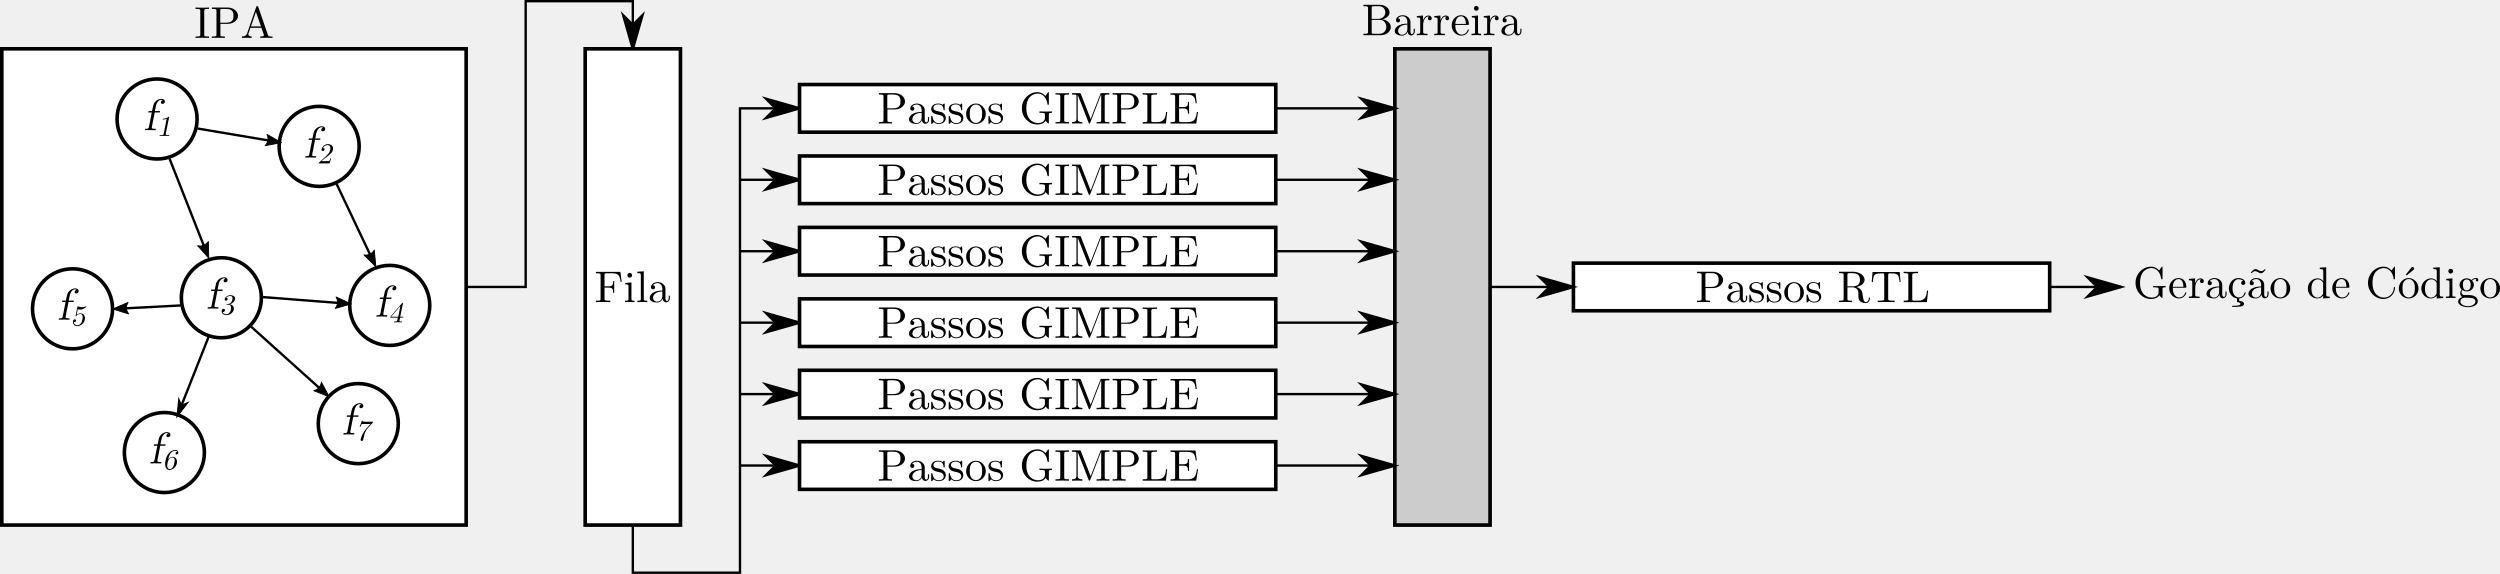
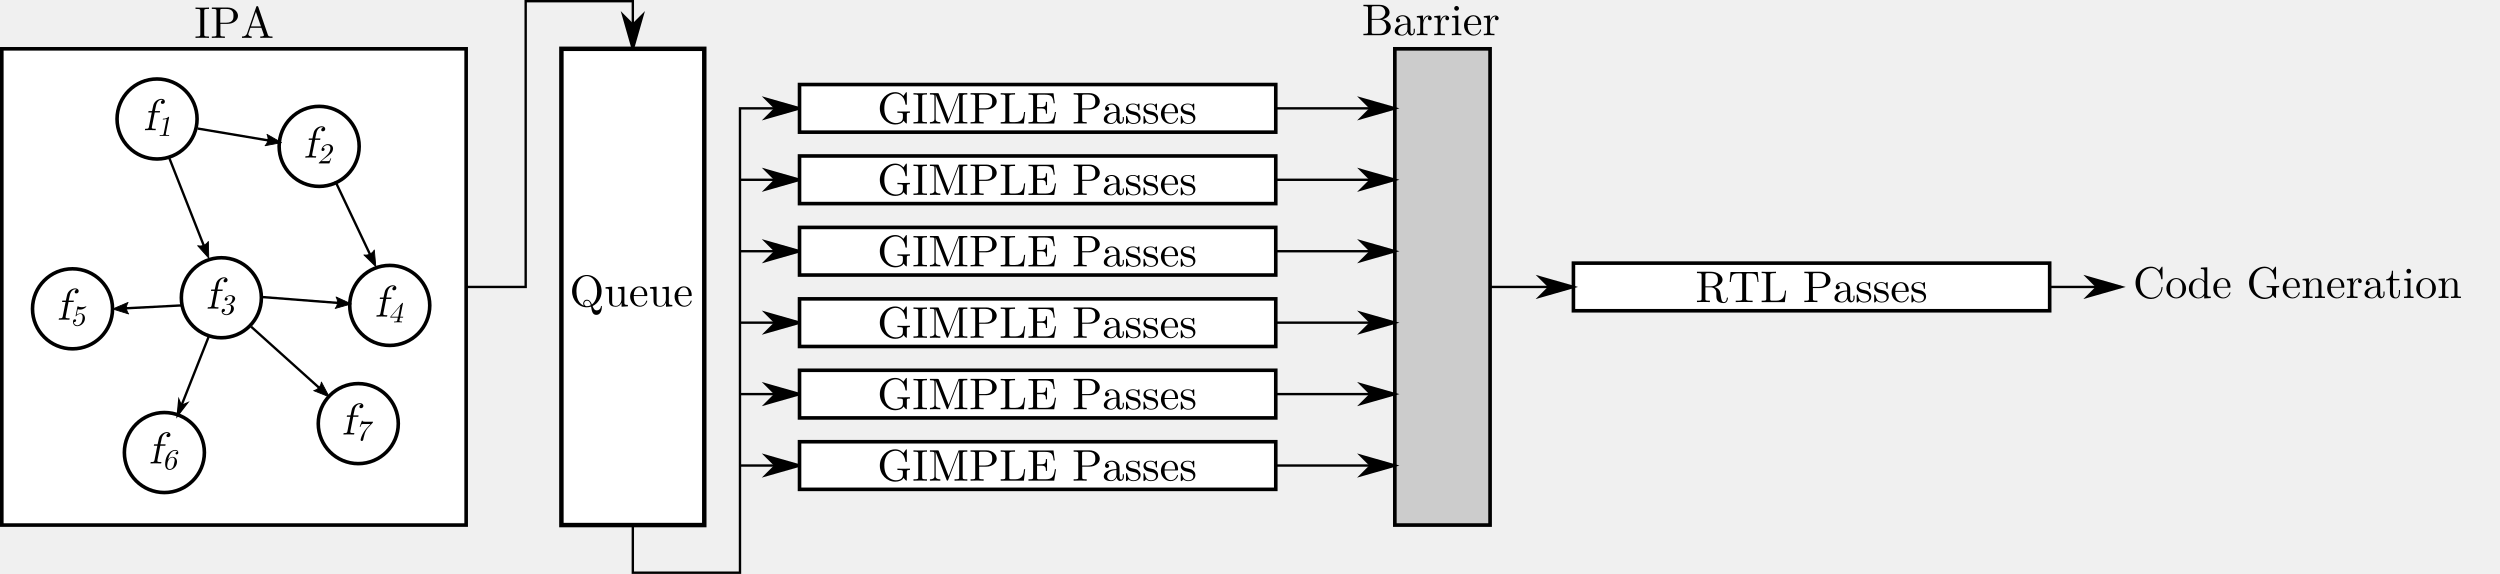
<svg xmlns="http://www.w3.org/2000/svg" width="277.778mm" height="63.765mm" viewBox="0 0 277.778 63.765" version="1.1" id="svg8">
  <defs id="defs2">
    <marker orient="auto" refY="0" refX="0" id="marker4514" style="overflow:visible">
      <path id="path4512" d="M 0,0 5,-5 -12.5,0 5,5 Z" style="fill:#000000;fill-opacity:1;fill-rule:evenodd;stroke:#000000;stroke-width:1pt;stroke-opacity:1" transform="matrix(-0.8,0,0,-0.8,-10,0)" />
    </marker>
    <marker orient="auto" refY="0" refX="0" id="marker3754" style="overflow:visible">
      <path id="path3752" d="M 0,0 5,-5 -12.5,0 5,5 Z" style="fill:#000000;fill-opacity:1;fill-rule:evenodd;stroke:#000000;stroke-width:1pt;stroke-opacity:1" transform="matrix(-0.8,0,0,-0.8,-10,0)" />
    </marker>
    <marker style="overflow:visible" id="marker3604" refX="0" refY="0" orient="auto">
      <path transform="matrix(-0.8,0,0,-0.8,-10,0)" style="fill:#000000;fill-opacity:1;fill-rule:evenodd;stroke:#000000;stroke-width:1pt;stroke-opacity:1" d="M 0,0 5,-5 -12.5,0 5,5 Z" id="path3602" />
    </marker>
    <marker style="overflow:visible" id="marker3474" refX="0" refY="0" orient="auto">
      <path transform="matrix(-0.8,0,0,-0.8,-10,0)" style="fill:#000000;fill-opacity:1;fill-rule:evenodd;stroke:#000000;stroke-width:1pt;stroke-opacity:1" d="M 0,0 5,-5 -12.5,0 5,5 Z" id="path3472" />
    </marker>
    <marker style="overflow:visible" id="marker3350" refX="0" refY="0" orient="auto">
      <path transform="matrix(-0.8,0,0,-0.8,-10,0)" style="fill:#000000;fill-opacity:1;fill-rule:evenodd;stroke:#000000;stroke-width:1pt;stroke-opacity:1" d="M 0,0 5,-5 -12.5,0 5,5 Z" id="path3348" />
    </marker>
    <marker style="overflow:visible" id="marker3232" refX="0" refY="0" orient="auto">
      <path transform="matrix(-0.8,0,0,-0.8,-10,0)" style="fill:#000000;fill-opacity:1;fill-rule:evenodd;stroke:#000000;stroke-width:1pt;stroke-opacity:1" d="M 0,0 5,-5 -12.5,0 5,5 Z" id="path3230" />
    </marker>
    <marker style="overflow:visible" id="marker3120" refX="0" refY="0" orient="auto">
      <path transform="matrix(-0.8,0,0,-0.8,-10,0)" style="fill:#000000;fill-opacity:1;fill-rule:evenodd;stroke:#000000;stroke-width:1pt;stroke-opacity:1" d="M 0,0 5,-5 -12.5,0 5,5 Z" id="path3118" />
    </marker>
    <marker style="overflow:visible" id="marker3014" refX="0" refY="0" orient="auto">
      <path transform="matrix(-0.8,0,0,-0.8,-10,0)" style="fill:#000000;fill-opacity:1;fill-rule:evenodd;stroke:#000000;stroke-width:1pt;stroke-opacity:1" d="M 0,0 5,-5 -12.5,0 5,5 Z" id="path3012" />
    </marker>
    <marker orient="auto" refY="0" refX="0" id="marker2844" style="overflow:visible">
      <path id="path2842" d="M 0,0 5,-5 -12.5,0 5,5 Z" style="fill:#000000;fill-opacity:1;fill-rule:evenodd;stroke:#000000;stroke-width:1pt;stroke-opacity:1" transform="matrix(-0.8,0,0,-0.8,-10,0)" />
    </marker>
    <marker orient="auto" refY="0" refX="0" id="marker2738" style="overflow:visible">
      <path id="path2736" d="M 0,0 5,-5 -12.5,0 5,5 Z" style="fill:#000000;fill-opacity:1;fill-rule:evenodd;stroke:#000000;stroke-width:1pt;stroke-opacity:1" transform="matrix(-0.8,0,0,-0.8,-10,0)" />
    </marker>
    <marker orient="auto" refY="0" refX="0" id="marker2638" style="overflow:visible">
      <path id="path2636" d="M 0,0 5,-5 -12.5,0 5,5 Z" style="fill:#000000;fill-opacity:1;fill-rule:evenodd;stroke:#000000;stroke-width:1pt;stroke-opacity:1" transform="matrix(-0.8,0,0,-0.8,-10,0)" />
    </marker>
    <marker orient="auto" refY="0" refX="0" id="marker2544" style="overflow:visible">
      <path id="path2542" d="M 0,0 5,-5 -12.5,0 5,5 Z" style="fill:#000000;fill-opacity:1;fill-rule:evenodd;stroke:#000000;stroke-width:1pt;stroke-opacity:1" transform="matrix(-0.8,0,0,-0.8,-10,0)" />
    </marker>
    <marker style="overflow:visible" id="marker2456" refX="0" refY="0" orient="auto">
      <path transform="matrix(-0.8,0,0,-0.8,-10,0)" style="fill:#000000;fill-opacity:1;fill-rule:evenodd;stroke:#000000;stroke-width:1pt;stroke-opacity:1" d="M 0,0 5,-5 -12.5,0 5,5 Z" id="path2454" />
    </marker>
    <marker style="overflow:visible" id="marker2374" refX="0" refY="0" orient="auto">
      <path transform="matrix(-0.8,0,0,-0.8,-10,0)" style="fill:#000000;fill-opacity:1;fill-rule:evenodd;stroke:#000000;stroke-width:1pt;stroke-opacity:1" d="M 0,0 5,-5 -12.5,0 5,5 Z" id="path2372" />
    </marker>
    <marker orient="auto" refY="0" refX="0" id="marker2286" style="overflow:visible">
      <path id="path2284" d="M 0,0 5,-5 -12.5,0 5,5 Z" style="fill:#000000;fill-opacity:1;fill-rule:evenodd;stroke:#000000;stroke-width:1pt;stroke-opacity:1" transform="matrix(-0.8,0,0,-0.8,-10,0)" />
    </marker>
    <marker style="overflow:visible" id="marker1523" refX="0" refY="0" orient="auto">
      <path transform="scale(-0.6)" d="M 8.719,4.034 -2.207,0.016 8.719,-4.002 c -1.745,2.372 -1.735,5.617 -6e-7,8.035 z" style="fill:#000000;fill-opacity:1;fill-rule:evenodd;stroke:#000000;stroke-width:0.625;stroke-linejoin:round;stroke-opacity:1" id="path1521" />
    </marker>
    <marker orient="auto" refY="0" refX="0" id="marker1465" style="overflow:visible">
      <path id="path1463" style="fill:#000000;fill-opacity:1;fill-rule:evenodd;stroke:#000000;stroke-width:0.625;stroke-linejoin:round;stroke-opacity:1" d="M 8.719,4.034 -2.207,0.016 8.719,-4.002 c -1.745,2.372 -1.735,5.617 -6e-7,8.035 z" transform="scale(-0.6)" />
    </marker>
    <marker orient="auto" refY="0" refX="0" id="marker1385" style="overflow:visible">
      <path id="path1383" style="fill:#000000;fill-opacity:1;fill-rule:evenodd;stroke:#000000;stroke-width:0.625;stroke-linejoin:round;stroke-opacity:1" d="M 8.719,4.034 -2.207,0.016 8.719,-4.002 c -1.745,2.372 -1.735,5.617 -6e-7,8.035 z" transform="scale(-0.6)" />
    </marker>
    <marker orient="auto" refY="0" refX="0" id="Arrow1Mend" style="overflow:visible">
      <path id="path875" d="M 0,0 5,-5 -12.5,0 5,5 Z" style="fill:#000000;fill-opacity:1;fill-rule:evenodd;stroke:#000000;stroke-width:1pt;stroke-opacity:1" transform="matrix(-0.4,0,0,-0.4,-4,0)" />
    </marker>
    <marker orient="auto" refY="0" refX="0" id="marker1297" style="overflow:visible">
      <path id="path1295" style="fill:#000000;fill-opacity:1;fill-rule:evenodd;stroke:#000000;stroke-width:0.625;stroke-linejoin:round;stroke-opacity:1" d="M 8.719,4.034 -2.207,0.016 8.719,-4.002 c -1.745,2.372 -1.735,5.617 -6e-7,8.035 z" transform="scale(-0.6)" />
    </marker>
    <marker orient="auto" refY="0" refX="0" id="marker1261" style="overflow:visible">
      <path id="path1259" style="fill:#000000;fill-opacity:1;fill-rule:evenodd;stroke:#000000;stroke-width:0.625;stroke-linejoin:round;stroke-opacity:1" d="M 8.719,4.034 -2.207,0.016 8.719,-4.002 c -1.745,2.372 -1.735,5.617 -6e-7,8.035 z" transform="scale(-0.6)" />
    </marker>
    <marker orient="auto" refY="0" refX="0" id="Arrow2Mend" style="overflow:visible">
      <path id="path893" style="fill:#000000;fill-opacity:1;fill-rule:evenodd;stroke:#000000;stroke-width:0.625;stroke-linejoin:round;stroke-opacity:1" d="M 8.719,4.034 -2.207,0.016 8.719,-4.002 c -1.745,2.372 -1.735,5.617 -6e-7,8.035 z" transform="scale(-0.6)" />
    </marker>
    <marker orient="auto" refY="0" refX="0" id="Arrow1Lend" style="overflow:visible">
      <path id="path869" d="M 0,0 5,-5 -12.5,0 5,5 Z" style="fill:#000000;fill-opacity:1;fill-rule:evenodd;stroke:#000000;stroke-width:1pt;stroke-opacity:1" transform="matrix(-0.8,0,0,-0.8,-10,0)" />
    </marker>
  </defs>
  <g id="layer2" transform="translate(-7.7375,-79.90917)">
    <rect style="fill:#ffffff;stroke:#000000;stroke-width:0.4;stroke-miterlimit:4;stroke-dasharray:none;stroke-dashoffset:0;stroke-opacity:1" id="rect1692" width="51.594" height="52.917" x="7.938" y="85.333" />
    <path style="fill:none;stroke:#000000;stroke-width:0.265;stroke-linecap:butt;stroke-linejoin:miter;stroke-miterlimit:4;stroke-dasharray:none;stroke-opacity:1;marker-end:url(#marker2286)" d="m 59.531,111.792 h 6.615 V 80.042 h 11.906 v 5.292" id="path2282" />
    <path style="fill:none;stroke:#000000;stroke-width:0.265px;stroke-linecap:butt;stroke-linejoin:miter;stroke-opacity:1;marker-end:url(#marker2374)" d="m 78.052,138.25 v 5.292 h 11.906 V 91.948 h 6.615" id="path2354" />
    <path style="fill:none;stroke:#000000;stroke-width:0.265px;stroke-linecap:butt;stroke-linejoin:miter;stroke-opacity:1;marker-end:url(#marker2456)" d="m 89.958,99.885 h 6.615" id="path2356" />
    <path style="fill:none;stroke:#000000;stroke-width:0.265px;stroke-linecap:butt;stroke-linejoin:miter;stroke-opacity:1;marker-end:url(#marker2544)" d="m 89.958,107.823 h 6.615" id="path2358" />
    <path style="fill:none;stroke:#000000;stroke-width:0.265px;stroke-linecap:butt;stroke-linejoin:miter;stroke-opacity:1;marker-end:url(#marker2638)" d="m 89.958,115.76 h 6.615" id="path2360" />
    <path style="fill:none;stroke:#000000;stroke-width:0.265px;stroke-linecap:butt;stroke-linejoin:miter;stroke-opacity:1;marker-end:url(#marker2738)" d="m 89.958,123.698 h 6.615" id="path2362" />
    <path style="fill:none;stroke:#000000;stroke-width:0.265px;stroke-linecap:butt;stroke-linejoin:miter;stroke-opacity:1;marker-end:url(#marker2844)" d="m 89.958,131.635 h 6.615" id="path2364" />
    <rect style="fill:#ffffff;stroke:#000000;stroke-width:0.4;stroke-miterlimit:4;stroke-dasharray:none;stroke-dashoffset:0;stroke-opacity:1" id="rect1941-6" width="52.917" height="5.292" x="182.562" y="109.146" />
    <text xml:space="preserve" style="font-style:normal;font-variant:normal;font-weight:normal;font-stretch:normal;font-size:4.939px;line-height:1.25;font-family:'Latin Modern Math';-inkscape-font-specification:'Latin Modern Math';letter-spacing:0px;word-spacing:0px;fill:#000000;fill-opacity:1;stroke:none;stroke-width:0.265" x="196.118" y="113.478" id="text2001-1-93">
-       <tspan id="tspan1999-8-7" x="196.118" y="113.478" style="stroke-width:0.265">Passos RTL</tspan>
+       <tspan id="tspan1999-8-7" x="196.118" y="113.478" style="stroke-width:0.265">RTL Passes</tspan>
    </text>
    <rect style="fill:#cccccc;stroke:#000000;stroke-width:0.405;stroke-miterlimit:4;stroke-dasharray:none;stroke-dashoffset:0;stroke-opacity:1" id="rect1943-4" width="10.583" height="52.917" x="162.719" y="85.333" />
    <text xml:space="preserve" style="font-style:normal;font-variant:normal;font-weight:normal;font-stretch:normal;font-size:4.939px;line-height:1.25;font-family:'Latin Modern Math';-inkscape-font-specification:'Latin Modern Math';letter-spacing:0px;word-spacing:0px;fill:#000000;fill-opacity:1;stroke:none;stroke-width:0.265" x="159.055" y="83.821" id="text2992">
-       <tspan id="tspan2990" x="159.055" y="83.821" style="stroke-width:0.265">Barreira</tspan>
+       <tspan id="tspan2990" x="159.055" y="83.821" style="stroke-width:0.265">Barrier</tspan>
    </text>
    <path style="fill:none;stroke:#000000;stroke-width:0.265px;stroke-linecap:butt;stroke-linejoin:miter;stroke-opacity:1;marker-end:url(#marker3474)" d="m 149.49,91.948 h 13.229" id="path2994" />
    <path style="fill:none;stroke:#000000;stroke-width:0.265px;stroke-linecap:butt;stroke-linejoin:miter;stroke-opacity:1;marker-end:url(#marker3350)" d="m 149.49,99.885 h 13.229" id="path2996" />
    <path style="fill:none;stroke:#000000;stroke-width:0.265px;stroke-linecap:butt;stroke-linejoin:miter;stroke-opacity:1;marker-end:url(#marker3232)" d="m 149.49,107.823 h 13.229" id="path2998" />
    <path style="fill:none;stroke:#000000;stroke-width:0.265px;stroke-linecap:butt;stroke-linejoin:miter;stroke-opacity:1;marker-end:url(#marker3120)" d="m 149.49,115.76 h 13.229" id="path3000" />
    <path style="fill:none;stroke:#000000;stroke-width:0.265px;stroke-linecap:butt;stroke-linejoin:miter;stroke-opacity:1;marker-end:url(#marker3014)" d="m 149.49,123.698 h 13.229" id="path3002" />
    <path style="fill:none;stroke:#000000;stroke-width:0.265px;stroke-linecap:butt;stroke-linejoin:miter;stroke-opacity:1;marker-end:url(#marker3604)" d="m 149.49,131.635 h 13.229" id="path3004" />
    <path style="fill:none;stroke:#000000;stroke-width:0.265px;stroke-linecap:butt;stroke-linejoin:miter;stroke-opacity:1;marker-end:url(#marker3754)" d="m 173.302,111.792 h 9.26" id="path3744" />
    <text xml:space="preserve" style="font-style:normal;font-variant:normal;font-weight:normal;font-stretch:normal;font-size:4.939px;line-height:1.25;font-family:'Latin Modern Math';-inkscape-font-specification:'Latin Modern Math';letter-spacing:0px;word-spacing:0px;fill:#000000;fill-opacity:1;stroke:none;stroke-width:0.265" x="244.74" y="113.024" id="text4502">
-       <tspan id="tspan4500" x="244.74" y="113.024" style="stroke-width:0.265">Geração de Código</tspan>
+       <tspan id="tspan4500" x="244.74" y="113.024" style="stroke-width:0.265">Code Generation</tspan>
    </text>
    <path style="fill:none;stroke:#000000;stroke-width:0.265px;stroke-linecap:butt;stroke-linejoin:miter;stroke-opacity:1;marker-end:url(#marker4514)" d="m 235.479,111.792 h 7.938" id="path4504" />
  </g>
  <g id="layer1" transform="translate(-7.7375,-79.90917)">
    <circle style="fill:#ffffff;stroke:#000000;stroke-width:0.4;stroke-miterlimit:4;stroke-dasharray:none;stroke-dashoffset:0;stroke-opacity:1" id="path819-35" cx="25.189" cy="93.13" r="4.446" />
    <path style="fill:none;stroke:#000000;stroke-width:0.265px;stroke-linecap:butt;stroke-linejoin:miter;stroke-opacity:1;marker-end:url(#Arrow2Mend)" d="m 26.458,97.24 4.343,11.025" id="path864" />
    <circle style="fill:#ffffff;stroke:#000000;stroke-width:0.4;stroke-miterlimit:4;stroke-dasharray:none;stroke-dashoffset:0;stroke-opacity:1" id="path819-35-6" cx="32.333" cy="112.993" r="4.446" />
    <circle style="fill:#ffffff;stroke:#000000;stroke-width:0.4;stroke-miterlimit:4;stroke-dasharray:none;stroke-dashoffset:0;stroke-opacity:1" id="path819-35-6-2" cx="43.199" cy="96.173" r="4.446" />
    <circle style="fill:#ffffff;stroke:#000000;stroke-width:0.4;stroke-miterlimit:4;stroke-dasharray:none;stroke-dashoffset:0;stroke-opacity:1" id="path819-35-6-9" cx="15.796" cy="114.222" r="4.446" />
    <circle style="fill:#ffffff;stroke:#000000;stroke-width:0.4;stroke-miterlimit:4;stroke-dasharray:none;stroke-dashoffset:0;stroke-opacity:1" id="path819-35-6-1" cx="47.546" cy="126.978" r="4.446" />
    <circle style="fill:#ffffff;stroke:#000000;stroke-width:0.4;stroke-miterlimit:4;stroke-dasharray:none;stroke-dashoffset:0;stroke-opacity:1" id="path819-35-6-27" cx="51.042" cy="113.844" r="4.446" />
    <circle style="fill:#ffffff;stroke:#000000;stroke-width:0.4;stroke-miterlimit:4;stroke-dasharray:none;stroke-dashoffset:0;stroke-opacity:1" id="path819-35-6-0" cx="26.002" cy="130.191" r="4.446" />
    <path style="fill:none;stroke:#000000;stroke-width:0.265px;stroke-linecap:butt;stroke-linejoin:miter;stroke-opacity:1;marker-end:url(#marker1261)" d="m 29.687,94.189 8.977,1.512" id="path1257" />
    <path style="fill:none;stroke:#000000;stroke-width:0.265px;stroke-linecap:butt;stroke-linejoin:miter;stroke-opacity:1;marker-end:url(#marker1297)" d="m 27.891,113.844 -7.276,0.378" id="path1293" />
    <path style="fill:none;stroke:#000000;stroke-width:0.265px;stroke-linecap:butt;stroke-linejoin:miter;stroke-opacity:1;marker-end:url(#Arrow1Mend)" d="m 30.915,117.34 -3.402,8.599" id="path1335" />
    <path style="fill:none;stroke:#000000;stroke-width:0.265px;stroke-linecap:butt;stroke-linejoin:miter;stroke-opacity:1;marker-end:url(#marker1385)" d="M 35.64,116.206 44.05,123.766" id="path1381" />
    <path style="fill:none;stroke:#000000;stroke-width:0.265px;stroke-linecap:butt;stroke-linejoin:miter;stroke-opacity:1;marker-end:url(#marker1523)" d="m 36.679,112.899 9.733,0.756" id="path1459" />
    <path style="fill:none;stroke:#000000;stroke-width:0.265px;stroke-linecap:butt;stroke-linejoin:miter;stroke-opacity:1;marker-end:url(#marker1465)" d="m 44.995,100.048 4.347,9.166" id="path1461" />
    <text xml:space="preserve" style="font-style:normal;font-variant:normal;font-weight:normal;font-stretch:normal;font-size:4.939px;line-height:1.25;font-family:'Latin Modern Math';-inkscape-font-specification:'Latin Modern Math';letter-spacing:0px;word-spacing:0px;fill:#000000;fill-opacity:1;stroke:none;stroke-width:0.265" x="29.319" y="84.121" id="text1903">
      <tspan id="tspan1901" x="29.319" y="84.121" style="stroke-width:0.265">IPA</tspan>
    </text>
    <rect style="fill:#ffffff;stroke:#000000;stroke-width:0.4;stroke-miterlimit:4;stroke-dasharray:none;stroke-dashoffset:0;stroke-opacity:1" id="rect1941" width="52.917" height="5.292" x="96.573" y="89.302" />
-     <rect style="fill:#ffffff;stroke:#000000;stroke-width:0.405;stroke-miterlimit:4;stroke-dasharray:none;stroke-dashoffset:0;stroke-opacity:1" id="rect1943" width="10.583" height="52.917" x="72.76" y="85.333" />
+     <rect style="fill:#ffffff;stroke:#000000;stroke-width:0.496;stroke-miterlimit:4;stroke-dasharray:none;stroke-dashoffset:0;stroke-opacity:1" id="rect1943" width="15.875" height="52.917" x="70.115" y="85.333" />
    <text xml:space="preserve" style="font-style:normal;font-variant:normal;font-weight:normal;font-stretch:normal;font-size:4.939px;line-height:1.25;font-family:'Latin Modern Math';-inkscape-font-specification:'Latin Modern Math';letter-spacing:0px;word-spacing:0px;fill:#000000;fill-opacity:1;stroke:none;stroke-width:0.265" x="105.215" y="93.635" id="text2001-1">
-       <tspan id="tspan1999-8" x="105.215" y="93.635" style="stroke-width:0.265">Passos GIMPLE</tspan>
+       <tspan id="tspan1999-8" x="105.215" y="93.635" style="stroke-width:0.265">GIMPLE Passes</tspan>
    </text>
    <rect style="fill:#ffffff;stroke:#000000;stroke-width:0.4;stroke-miterlimit:4;stroke-dasharray:none;stroke-dashoffset:0;stroke-opacity:1" id="rect1941-5" width="52.917" height="5.292" x="96.573" y="128.99" />
    <text xml:space="preserve" style="font-style:normal;font-variant:normal;font-weight:normal;font-stretch:normal;font-size:4.939px;line-height:1.25;font-family:'Latin Modern Math';-inkscape-font-specification:'Latin Modern Math';letter-spacing:0px;word-spacing:0px;fill:#000000;fill-opacity:1;stroke:none;stroke-width:0.265" x="105.215" y="133.322" id="text2001-1-9">
-       <tspan id="tspan1999-8-2" x="105.215" y="133.322" style="stroke-width:0.265">Passos GIMPLE</tspan>
+       <tspan id="tspan1999-8-2" x="105.215" y="133.322" style="stroke-width:0.265">GIMPLE Passes</tspan>
    </text>
    <rect style="fill:#ffffff;stroke:#000000;stroke-width:0.4;stroke-miterlimit:4;stroke-dasharray:none;stroke-dashoffset:0;stroke-opacity:1" id="rect1941-5-2" width="52.917" height="5.292" x="96.573" y="121.052" />
    <text xml:space="preserve" style="font-style:normal;font-variant:normal;font-weight:normal;font-stretch:normal;font-size:4.939px;line-height:1.25;font-family:'Latin Modern Math';-inkscape-font-specification:'Latin Modern Math';letter-spacing:0px;word-spacing:0px;fill:#000000;fill-opacity:1;stroke:none;stroke-width:0.265" x="105.215" y="125.385" id="text2001-1-9-8">
-       <tspan id="tspan1999-8-2-9" x="105.215" y="125.385" style="stroke-width:0.265">Passos GIMPLE</tspan>
+       <tspan id="tspan1999-8-2-9" x="105.215" y="125.385" style="stroke-width:0.265">GIMPLE Passes</tspan>
    </text>
    <rect style="fill:#ffffff;stroke:#000000;stroke-width:0.4;stroke-miterlimit:4;stroke-dasharray:none;stroke-dashoffset:0;stroke-opacity:1" id="rect1941-5-7" width="52.917" height="5.292" x="96.573" y="113.115" />
    <text xml:space="preserve" style="font-style:normal;font-variant:normal;font-weight:normal;font-stretch:normal;font-size:4.939px;line-height:1.25;font-family:'Latin Modern Math';-inkscape-font-specification:'Latin Modern Math';letter-spacing:0px;word-spacing:0px;fill:#000000;fill-opacity:1;stroke:none;stroke-width:0.265" x="105.215" y="117.447" id="text2001-1-9-3">
-       <tspan id="tspan1999-8-2-6" x="105.215" y="117.447" style="stroke-width:0.265">Passos GIMPLE</tspan>
+       <tspan id="tspan1999-8-2-6" x="105.215" y="117.447" style="stroke-width:0.265">GIMPLE Passes</tspan>
    </text>
    <rect style="fill:#ffffff;stroke:#000000;stroke-width:0.4;stroke-miterlimit:4;stroke-dasharray:none;stroke-dashoffset:0;stroke-opacity:1" id="rect1941-5-1" width="52.917" height="5.292" x="96.573" y="105.177" />
    <text xml:space="preserve" style="font-style:normal;font-variant:normal;font-weight:normal;font-stretch:normal;font-size:4.939px;line-height:1.25;font-family:'Latin Modern Math';-inkscape-font-specification:'Latin Modern Math';letter-spacing:0px;word-spacing:0px;fill:#000000;fill-opacity:1;stroke:none;stroke-width:0.265" x="105.215" y="109.51" id="text2001-1-9-2">
-       <tspan id="tspan1999-8-2-93" x="105.215" y="109.51" style="stroke-width:0.265">Passos GIMPLE</tspan>
+       <tspan id="tspan1999-8-2-93" x="105.215" y="109.51" style="stroke-width:0.265">GIMPLE Passes</tspan>
    </text>
    <rect style="fill:#ffffff;stroke:#000000;stroke-width:0.4;stroke-miterlimit:4;stroke-dasharray:none;stroke-dashoffset:0;stroke-opacity:1" id="rect1941-5-19" width="52.917" height="5.292" x="96.573" y="97.24" />
    <text xml:space="preserve" style="font-style:normal;font-variant:normal;font-weight:normal;font-stretch:normal;font-size:4.939px;line-height:1.25;font-family:'Latin Modern Math';-inkscape-font-specification:'Latin Modern Math';letter-spacing:0px;word-spacing:0px;fill:#000000;fill-opacity:1;stroke:none;stroke-width:0.265" x="105.215" y="101.572" id="text2001-1-9-4">
-       <tspan id="tspan1999-8-2-7" x="105.215" y="101.572" style="stroke-width:0.265">Passos GIMPLE</tspan>
+       <tspan id="tspan1999-8-2-7" x="105.215" y="101.572" style="stroke-width:0.265">GIMPLE Passes</tspan>
    </text>
-     <text xml:space="preserve" style="font-style:normal;font-variant:normal;font-weight:normal;font-stretch:normal;font-size:4.939px;line-height:1.25;font-family:'Latin Modern Math';-inkscape-font-specification:'Latin Modern Math';letter-spacing:0px;word-spacing:0px;fill:#000000;fill-opacity:1;stroke:none;stroke-width:0.265" x="73.797" y="113.478" id="text2140">
-       <tspan id="tspan2138" x="73.797" y="113.478" style="stroke-width:0.265">Fila</tspan>
+     <text xml:space="preserve" style="font-style:normal;font-variant:normal;font-weight:normal;font-stretch:normal;font-size:4.939px;line-height:1.25;font-family:'Latin Modern Math';-inkscape-font-specification:'Latin Modern Math';letter-spacing:0px;word-spacing:0px;fill:#000000;fill-opacity:1;stroke:none;stroke-width:0.265" x="71.018" y="113.946" id="text2140">
+       <tspan id="tspan2138" x="71.018" y="113.946" style="stroke-width:0.265">Queue</tspan>
    </text>
    <text xml:space="preserve" style="font-style:normal;font-variant:normal;font-weight:normal;font-stretch:normal;font-size:4.939px;line-height:1.25;font-family:'Latin Modern Math';-inkscape-font-specification:'Latin Modern Math';letter-spacing:0px;word-spacing:0px;fill:#000000;fill-opacity:1;stroke:none;stroke-width:0.265" x="23.665" y="94.377" id="text2144">
      <tspan id="tspan2142" x="23.665" y="94.377" style="font-style:italic;stroke-width:0.265">f<tspan style="font-size:65%;baseline-shift:sub" id="tspan2146">1</tspan>
      </tspan>
    </text>
    <text xml:space="preserve" style="font-style:normal;font-variant:normal;font-weight:normal;font-stretch:normal;font-size:4.939px;line-height:1.25;font-family:'Latin Modern Math';-inkscape-font-specification:'Latin Modern Math';letter-spacing:0px;word-spacing:0px;fill:#000000;fill-opacity:1;stroke:none;stroke-width:0.265" x="41.48" y="97.421" id="text2144-8">
      <tspan id="tspan2142-4" x="41.48" y="97.421" style="font-style:italic;stroke-width:0.265">f<tspan style="font-size:65%;baseline-shift:sub" id="tspan2169">2</tspan>
      </tspan>
    </text>
    <text xml:space="preserve" style="font-style:normal;font-variant:normal;font-weight:normal;font-stretch:normal;font-size:4.939px;line-height:1.25;font-family:'Latin Modern Math';-inkscape-font-specification:'Latin Modern Math';letter-spacing:0px;word-spacing:0px;fill:#000000;fill-opacity:1;stroke:none;stroke-width:0.265" x="14.086" y="115.434" id="text2144-0">
      <tspan id="tspan2142-3" x="14.086" y="115.434" style="font-style:italic;stroke-width:0.265">f<tspan style="font-size:65%;baseline-shift:sub" id="tspan2249">5</tspan>
      </tspan>
    </text>
    <text xml:space="preserve" style="font-style:normal;font-variant:normal;font-weight:normal;font-stretch:normal;font-size:4.939px;line-height:1.25;font-family:'Latin Modern Math';-inkscape-font-specification:'Latin Modern Math';letter-spacing:0px;word-spacing:0px;fill:#000000;fill-opacity:1;stroke:none;stroke-width:0.265" x="30.628" y="114.205" id="text2144-1">
      <tspan id="tspan2142-0" x="30.628" y="114.205" style="font-style:italic;stroke-width:0.265">f<tspan style="font-size:65%;baseline-shift:sub" id="tspan2245">3</tspan>
      </tspan>
    </text>
    <text xml:space="preserve" style="font-style:normal;font-variant:normal;font-weight:normal;font-stretch:normal;font-size:4.939px;line-height:1.25;font-family:'Latin Modern Math';-inkscape-font-specification:'Latin Modern Math';letter-spacing:0px;word-spacing:0px;fill:#000000;fill-opacity:1;stroke:none;stroke-width:0.265" x="49.383" y="115.091" id="text2144-3">
      <tspan id="tspan2142-2" x="49.383" y="115.091" style="font-style:italic;stroke-width:0.265">f<tspan style="font-size:65%;baseline-shift:sub" id="tspan2247">4</tspan>
      </tspan>
    </text>
    <text xml:space="preserve" style="font-style:normal;font-variant:normal;font-weight:normal;font-stretch:normal;font-size:4.939px;line-height:1.25;font-family:'Latin Modern Math';-inkscape-font-specification:'Latin Modern Math';letter-spacing:0px;word-spacing:0px;fill:#000000;fill-opacity:1;stroke:none;stroke-width:0.265" x="45.719" y="128.19" id="text2144-6">
      <tspan id="tspan2142-1" x="45.719" y="128.19" style="font-style:italic;stroke-width:0.265">f<tspan style="font-size:65%;baseline-shift:sub" id="tspan2253">7</tspan>
      </tspan>
    </text>
    <text xml:space="preserve" style="font-style:normal;font-variant:normal;font-weight:normal;font-stretch:normal;font-size:4.939px;line-height:1.25;font-family:'Latin Modern Math';-inkscape-font-specification:'Latin Modern Math';letter-spacing:0px;word-spacing:0px;fill:#000000;fill-opacity:1;stroke:none;stroke-width:0.265" x="24.283" y="131.403" id="text2144-5">
      <tspan id="tspan2142-47" x="24.283" y="131.403" style="font-style:italic;stroke-width:0.265">f<tspan style="font-size:65%;baseline-shift:sub" id="tspan2251">6</tspan>
      </tspan>
    </text>
  </g>
</svg>
